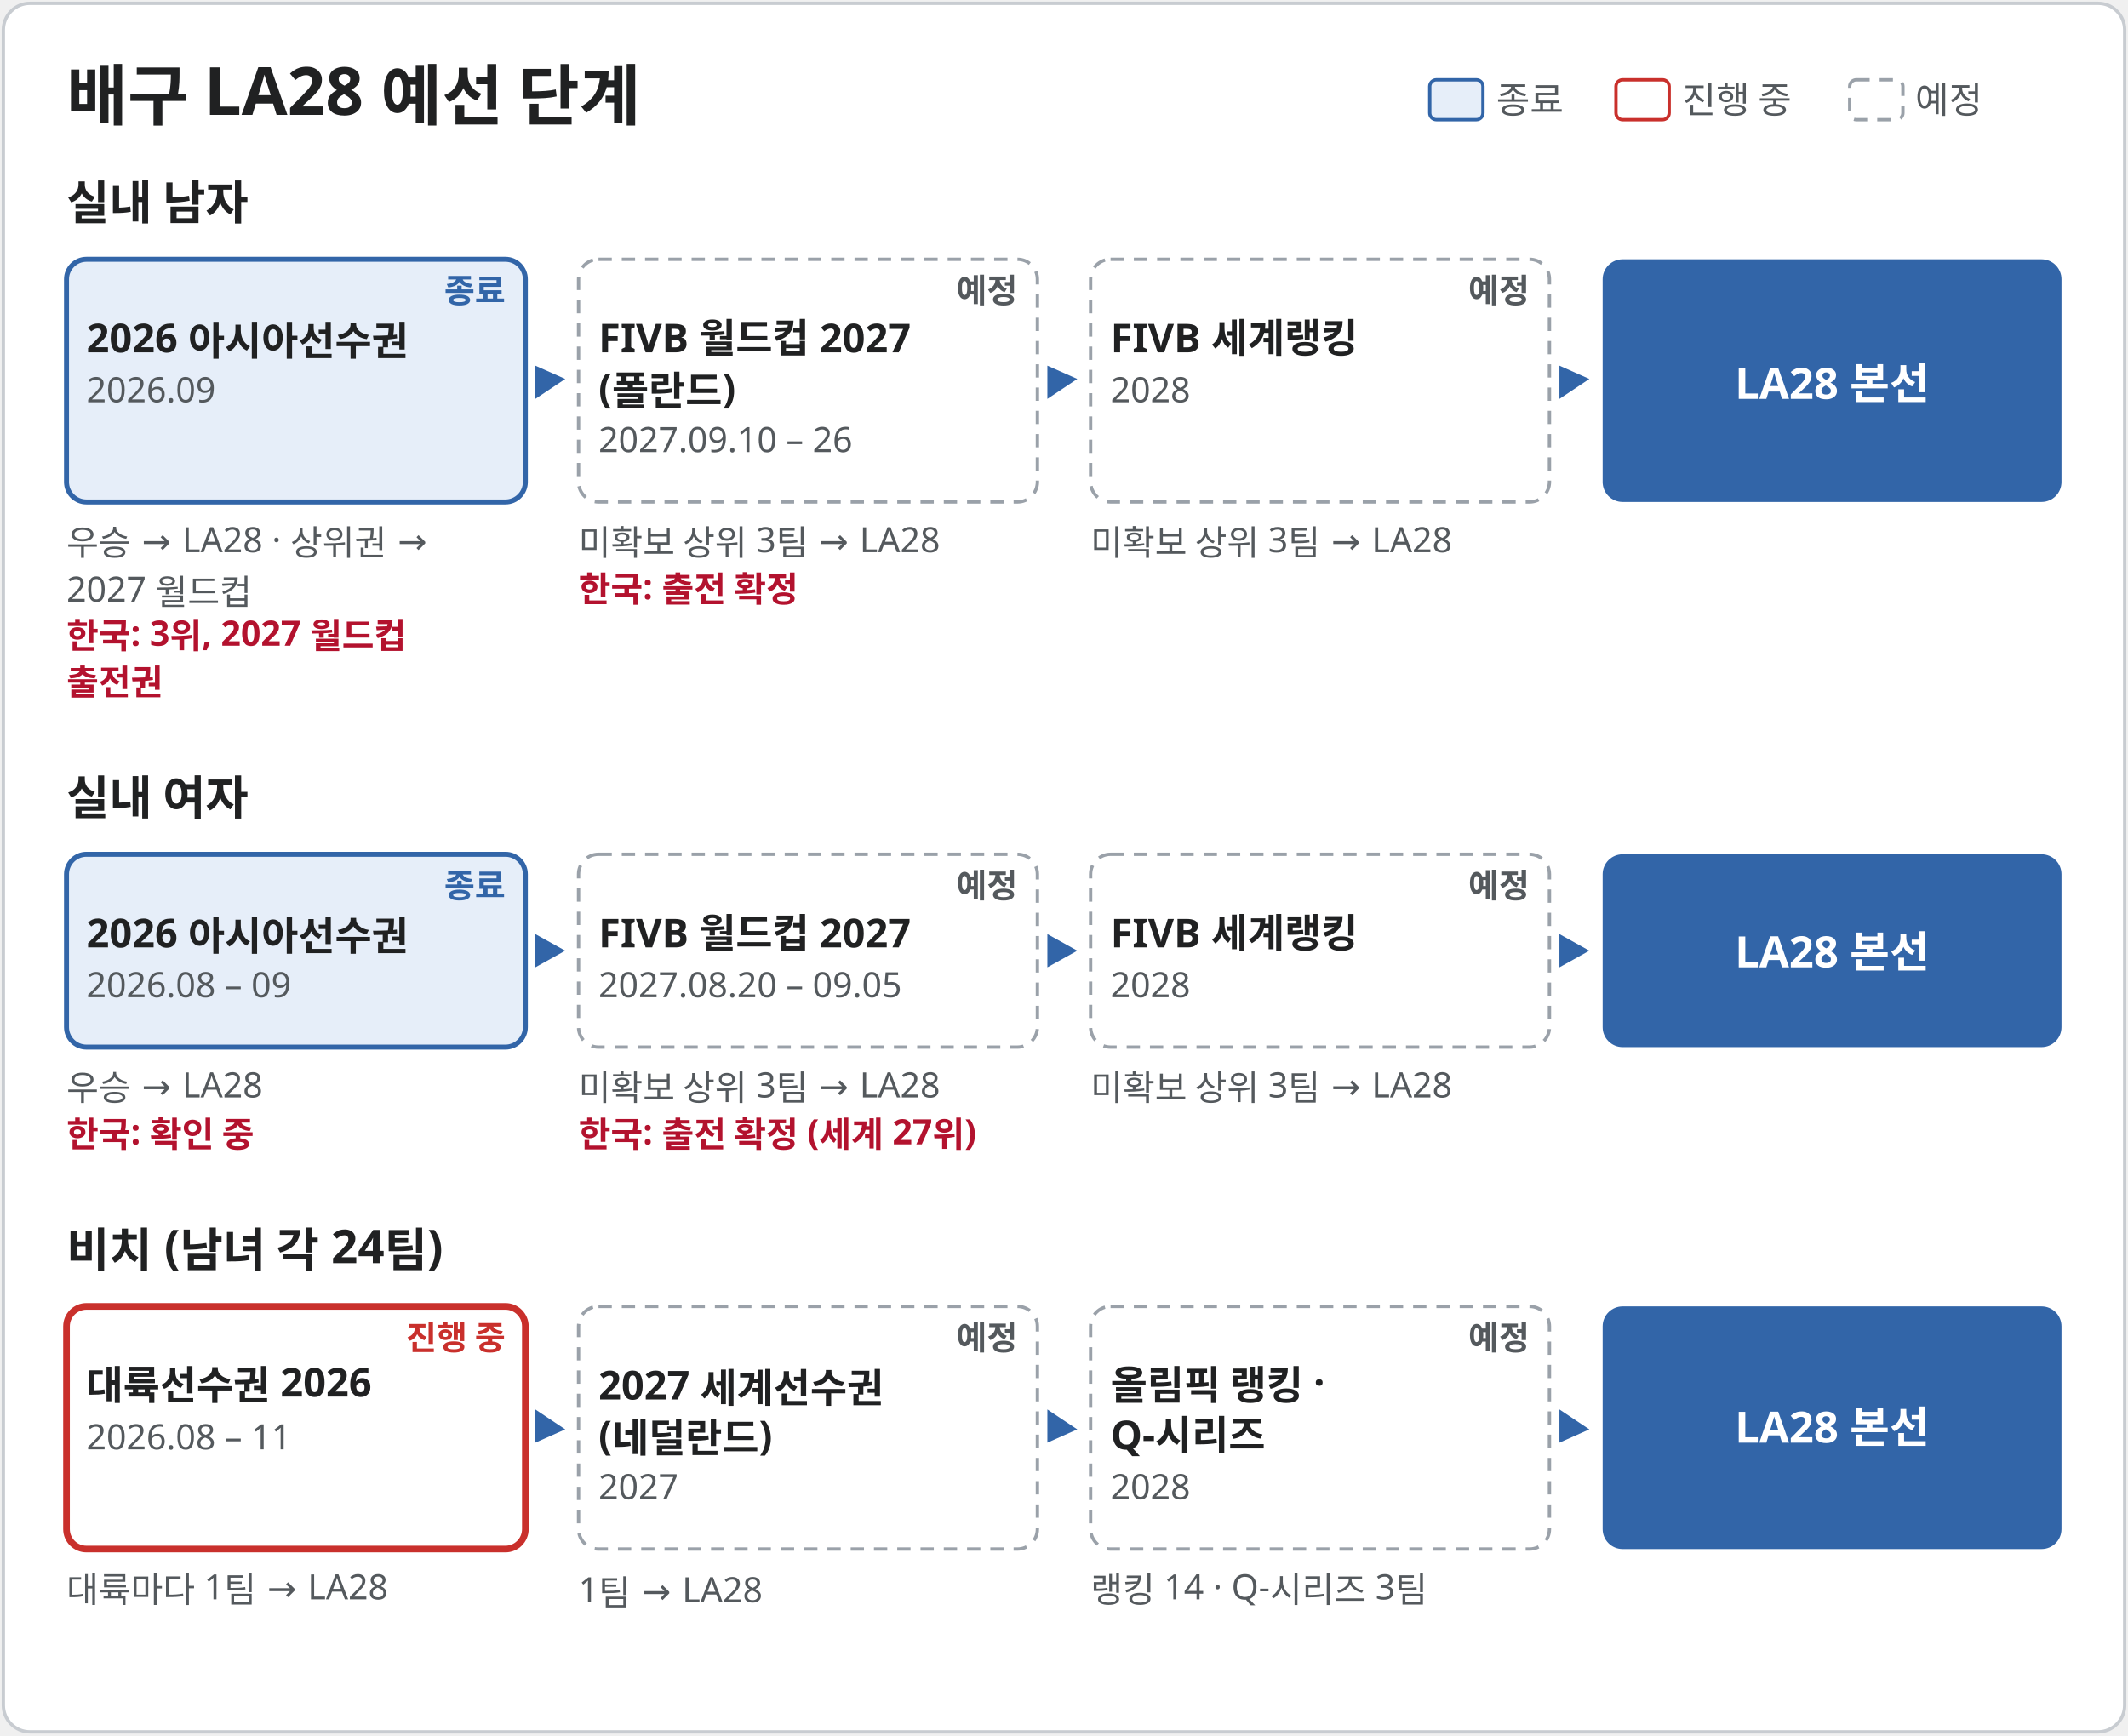
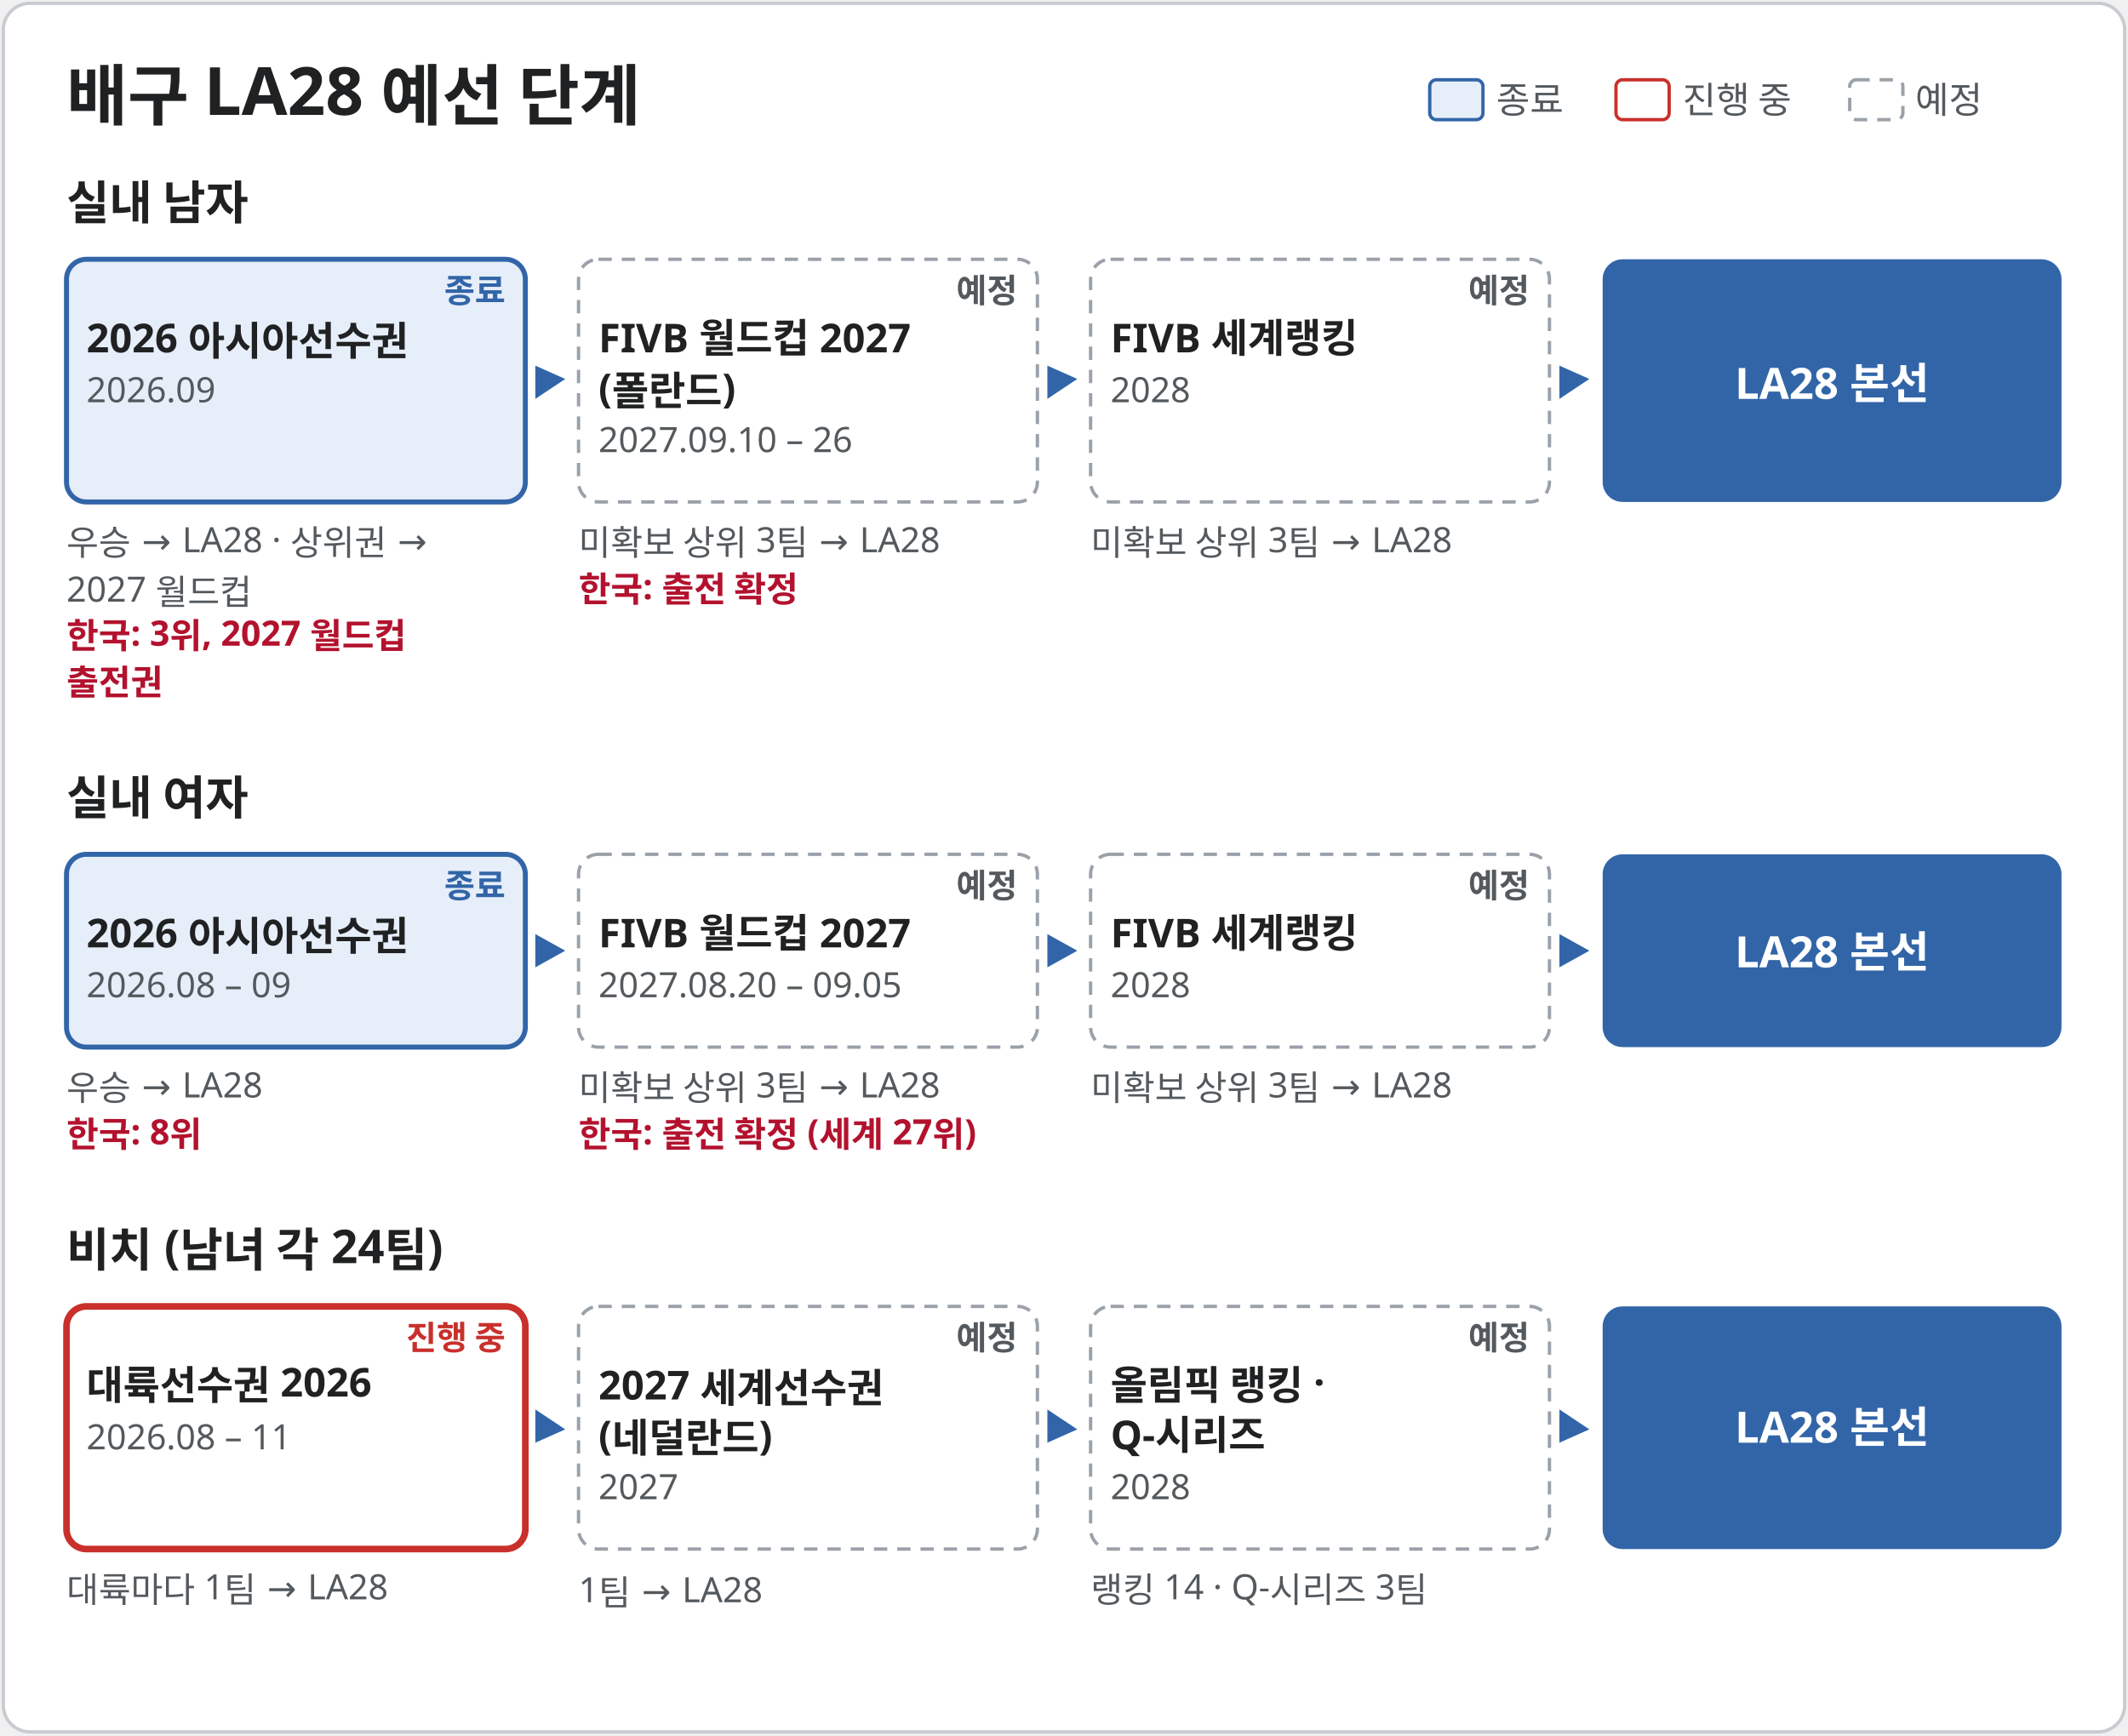
<svg xmlns="http://www.w3.org/2000/svg" viewBox="0 0 640 522" width="640" height="522" role="img" aria-label="배구 LA28 예선 단계" font-family="'Malgun Gothic','Apple SD Gothic Neo','Noto Sans KR',sans-serif">
  <rect x="1" y="1" width="638" height="520" rx="8" fill="#fff" stroke="#c8ccd1" />
  <text x="20" y="36" font-size="20" fill="#202122" font-weight="bold" text-anchor="start">배구 LA28 예선 단계</text>
  <rect x="430" y="24" width="16" height="12" rx="2" fill="#e6eef9" stroke="#3265a8" />
  <text x="450" y="34" font-size="11" fill="#54595d" font-weight="normal" text-anchor="start">종료</text>
  <rect x="486.0" y="24" width="16" height="12" rx="2" fill="#fff" stroke="#c9302c" />
  <text x="506" y="34" font-size="11" fill="#54595d" font-weight="normal" text-anchor="start">진행 중</text>
  <rect x="556.3" y="24" width="16" height="12" rx="2" fill="#fff" stroke="#9aa1a9" stroke-dasharray="4 3" />
  <text x="576" y="34" font-size="11" fill="#54595d" font-weight="normal" text-anchor="start">예정</text>
  <text x="20" y="66" font-size="14" fill="#202122" font-weight="bold" text-anchor="start">실내 남자</text>
  <rect x="20" y="78" width="138" height="73" rx="6" fill="#e6eef9" stroke="#3265a8" stroke-width="1.5" />
  <text x="152" y="91" font-size="10" fill="#3265a8" font-weight="bold" text-anchor="end">종료</text>
  <text x="26" y="106" font-size="12" fill="#202122" font-weight="bold" text-anchor="start">2026 아시아선수권</text>
  <text x="26" y="121" font-size="10.5" fill="#54595d" font-weight="normal" text-anchor="start">2026.09</text>
  <path d="M161 110 L170 114 L161 120" fill="#3265a8" />
  <rect x="174" y="78" width="138" height="73" rx="6" fill="#fff" stroke="#9aa1a9" stroke-dasharray="4 3" />
  <text x="306" y="91" font-size="10" fill="#54595d" font-weight="bold" text-anchor="end">예정</text>
  <text x="180" y="106" font-size="12" fill="#202122" font-weight="bold" text-anchor="start">FIVB 월드컵 2027</text>
  <text x="180" y="121" font-size="12" fill="#202122" font-weight="bold" text-anchor="start">(폴란드)</text>
  <text x="180" y="136" font-size="10.5" fill="#54595d" font-weight="normal" text-anchor="start">2027.09.10 – 26</text>
  <path d="M315 110 L324 114 L315 120" fill="#3265a8" />
  <rect x="328" y="78" width="138" height="73" rx="6" fill="#fff" stroke="#9aa1a9" stroke-dasharray="4 3" />
  <text x="460" y="91" font-size="10" fill="#54595d" font-weight="bold" text-anchor="end">예정</text>
  <text x="334" y="106" font-size="12" fill="#202122" font-weight="bold" text-anchor="start">FIVB 세계랭킹</text>
  <text x="334" y="121" font-size="10.5" fill="#54595d" font-weight="normal" text-anchor="start">2028</text>
  <path d="M469 110 L478 114 L469 120" fill="#3265a8" />
  <rect x="482" y="78" width="138" height="73" rx="6" fill="#3265a8" />
  <text x="551" y="120" font-size="13" fill="#fff" font-weight="bold" text-anchor="middle">LA28 본선</text>
  <text x="20" y="167" font-size="10.5" fill="#54595d" font-weight="normal" text-anchor="start">우승 → LA28 · 상위권 →</text>
  <text x="20" y="181" font-size="10.5" fill="#54595d" font-weight="normal" text-anchor="start">2027 월드컵</text>
  <text x="20" y="195" font-size="10.5" fill="#b3122e" font-weight="bold" text-anchor="start">한국: 3위, 2027 월드컵</text>
  <text x="20" y="209" font-size="10.5" fill="#b3122e" font-weight="bold" text-anchor="start">출전권</text>
  <text x="174" y="167" font-size="10.5" fill="#54595d" font-weight="normal" text-anchor="start">미확보 상위 3팀 → LA28</text>
  <text x="174" y="181" font-size="10.5" fill="#b3122e" font-weight="bold" text-anchor="start">한국: 출전 확정</text>
  <text x="328" y="167" font-size="10.5" fill="#54595d" font-weight="normal" text-anchor="start">미확보 상위 3팀 → LA28</text>
  <text x="20" y="245" font-size="14" fill="#202122" font-weight="bold" text-anchor="start">실내 여자</text>
  <rect x="20" y="257" width="138" height="58" rx="6" fill="#e6eef9" stroke="#3265a8" stroke-width="1.5" />
  <text x="152" y="270" font-size="10" fill="#3265a8" font-weight="bold" text-anchor="end">종료</text>
  <text x="26" y="285" font-size="12" fill="#202122" font-weight="bold" text-anchor="start">2026 아시아선수권</text>
  <text x="26" y="300" font-size="10.5" fill="#54595d" font-weight="normal" text-anchor="start">2026.08 – 09</text>
  <path d="M161 281 L170 286 L161 291" fill="#3265a8" />
  <rect x="174" y="257" width="138" height="58" rx="6" fill="#fff" stroke="#9aa1a9" stroke-dasharray="4 3" />
  <text x="306" y="270" font-size="10" fill="#54595d" font-weight="bold" text-anchor="end">예정</text>
  <text x="180" y="285" font-size="12" fill="#202122" font-weight="bold" text-anchor="start">FIVB 월드컵 2027</text>
  <text x="180" y="300" font-size="10.5" fill="#54595d" font-weight="normal" text-anchor="start">2027.08.20 – 09.05</text>
  <path d="M315 281 L324 286 L315 291" fill="#3265a8" />
  <rect x="328" y="257" width="138" height="58" rx="6" fill="#fff" stroke="#9aa1a9" stroke-dasharray="4 3" />
  <text x="460" y="270" font-size="10" fill="#54595d" font-weight="bold" text-anchor="end">예정</text>
  <text x="334" y="285" font-size="12" fill="#202122" font-weight="bold" text-anchor="start">FIVB 세계랭킹</text>
  <text x="334" y="300" font-size="10.5" fill="#54595d" font-weight="normal" text-anchor="start">2028</text>
  <path d="M469 281 L478 286 L469 291" fill="#3265a8" />
  <rect x="482" y="257" width="138" height="58" rx="6" fill="#3265a8" />
  <text x="551" y="291" font-size="13" fill="#fff" font-weight="bold" text-anchor="middle">LA28 본선</text>
  <text x="20" y="331" font-size="10.5" fill="#54595d" font-weight="normal" text-anchor="start">우승 → LA28</text>
-   <text x="20" y="345" font-size="10.5" fill="#b3122e" font-weight="bold" text-anchor="start">한국: 확인 중</text>
+   <text x="20" y="345" font-size="10.5" fill="#b3122e" font-weight="bold" text-anchor="start">한국: 8위</text>
  <text x="174" y="331" font-size="10.5" fill="#54595d" font-weight="normal" text-anchor="start">미확보 상위 3팀 → LA28</text>
  <text x="174" y="345" font-size="10.5" fill="#b3122e" font-weight="bold" text-anchor="start">한국: 출전 확정 (세계 27위)</text>
  <text x="328" y="331" font-size="10.5" fill="#54595d" font-weight="normal" text-anchor="start">미확보 상위 3팀 → LA28</text>
  <text x="20" y="381" font-size="14" fill="#202122" font-weight="bold" text-anchor="start">비치 (남녀 각 24팀)</text>
  <rect x="20" y="393" width="138" height="73" rx="6" fill="#fff" stroke="#c9302c" stroke-width="2" />
  <text x="152" y="406" font-size="10" fill="#c9302c" font-weight="bold" text-anchor="end">진행 중</text>
  <text x="26" y="421" font-size="12" fill="#202122" font-weight="bold" text-anchor="start">대륙선수권 2026</text>
  <text x="26" y="436" font-size="10.5" fill="#54595d" font-weight="normal" text-anchor="start">2026.08 – 11</text>
  <path d="M161 424 L170 430 L161 434" fill="#3265a8" />
  <rect x="174" y="393" width="138" height="73" rx="6" fill="#fff" stroke="#9aa1a9" stroke-dasharray="4 3" />
  <text x="306" y="406" font-size="10" fill="#54595d" font-weight="bold" text-anchor="end">예정</text>
  <text x="180" y="421" font-size="12" fill="#202122" font-weight="bold" text-anchor="start">2027 세계선수권</text>
  <text x="180" y="436" font-size="12" fill="#202122" font-weight="bold" text-anchor="start">(네덜란드)</text>
  <text x="180" y="451" font-size="10.5" fill="#54595d" font-weight="normal" text-anchor="start">2027</text>
  <path d="M315 424 L324 430 L315 434" fill="#3265a8" />
  <rect x="328" y="393" width="138" height="73" rx="6" fill="#fff" stroke="#9aa1a9" stroke-dasharray="4 3" />
  <text x="460" y="406" font-size="10" fill="#54595d" font-weight="bold" text-anchor="end">예정</text>
  <text x="334" y="421" font-size="12" fill="#202122" font-weight="bold" text-anchor="start">올림픽 랭킹 ·</text>
  <text x="334" y="436" font-size="12" fill="#202122" font-weight="bold" text-anchor="start">Q-시리즈</text>
  <text x="334" y="451" font-size="10.5" fill="#54595d" font-weight="normal" text-anchor="start">2028</text>
  <path d="M469 424 L478 430 L469 434" fill="#3265a8" />
  <rect x="482" y="393" width="138" height="73" rx="6" fill="#3265a8" />
  <text x="551" y="434" font-size="13" fill="#fff" font-weight="bold" text-anchor="middle">LA28 본선</text>
  <text x="20" y="482" font-size="10.5" fill="#54595d" font-weight="normal" text-anchor="start">대륙마다 1팀 → LA28</text>
  <text x="174" y="482" font-size="10.5" fill="#54595d" font-weight="normal" text-anchor="start">1팀 → LA28</text>
  <text x="328" y="482" font-size="10.5" fill="#54595d" font-weight="normal" text-anchor="start">랭킹 14 · Q-시리즈 3팀</text>
</svg>
